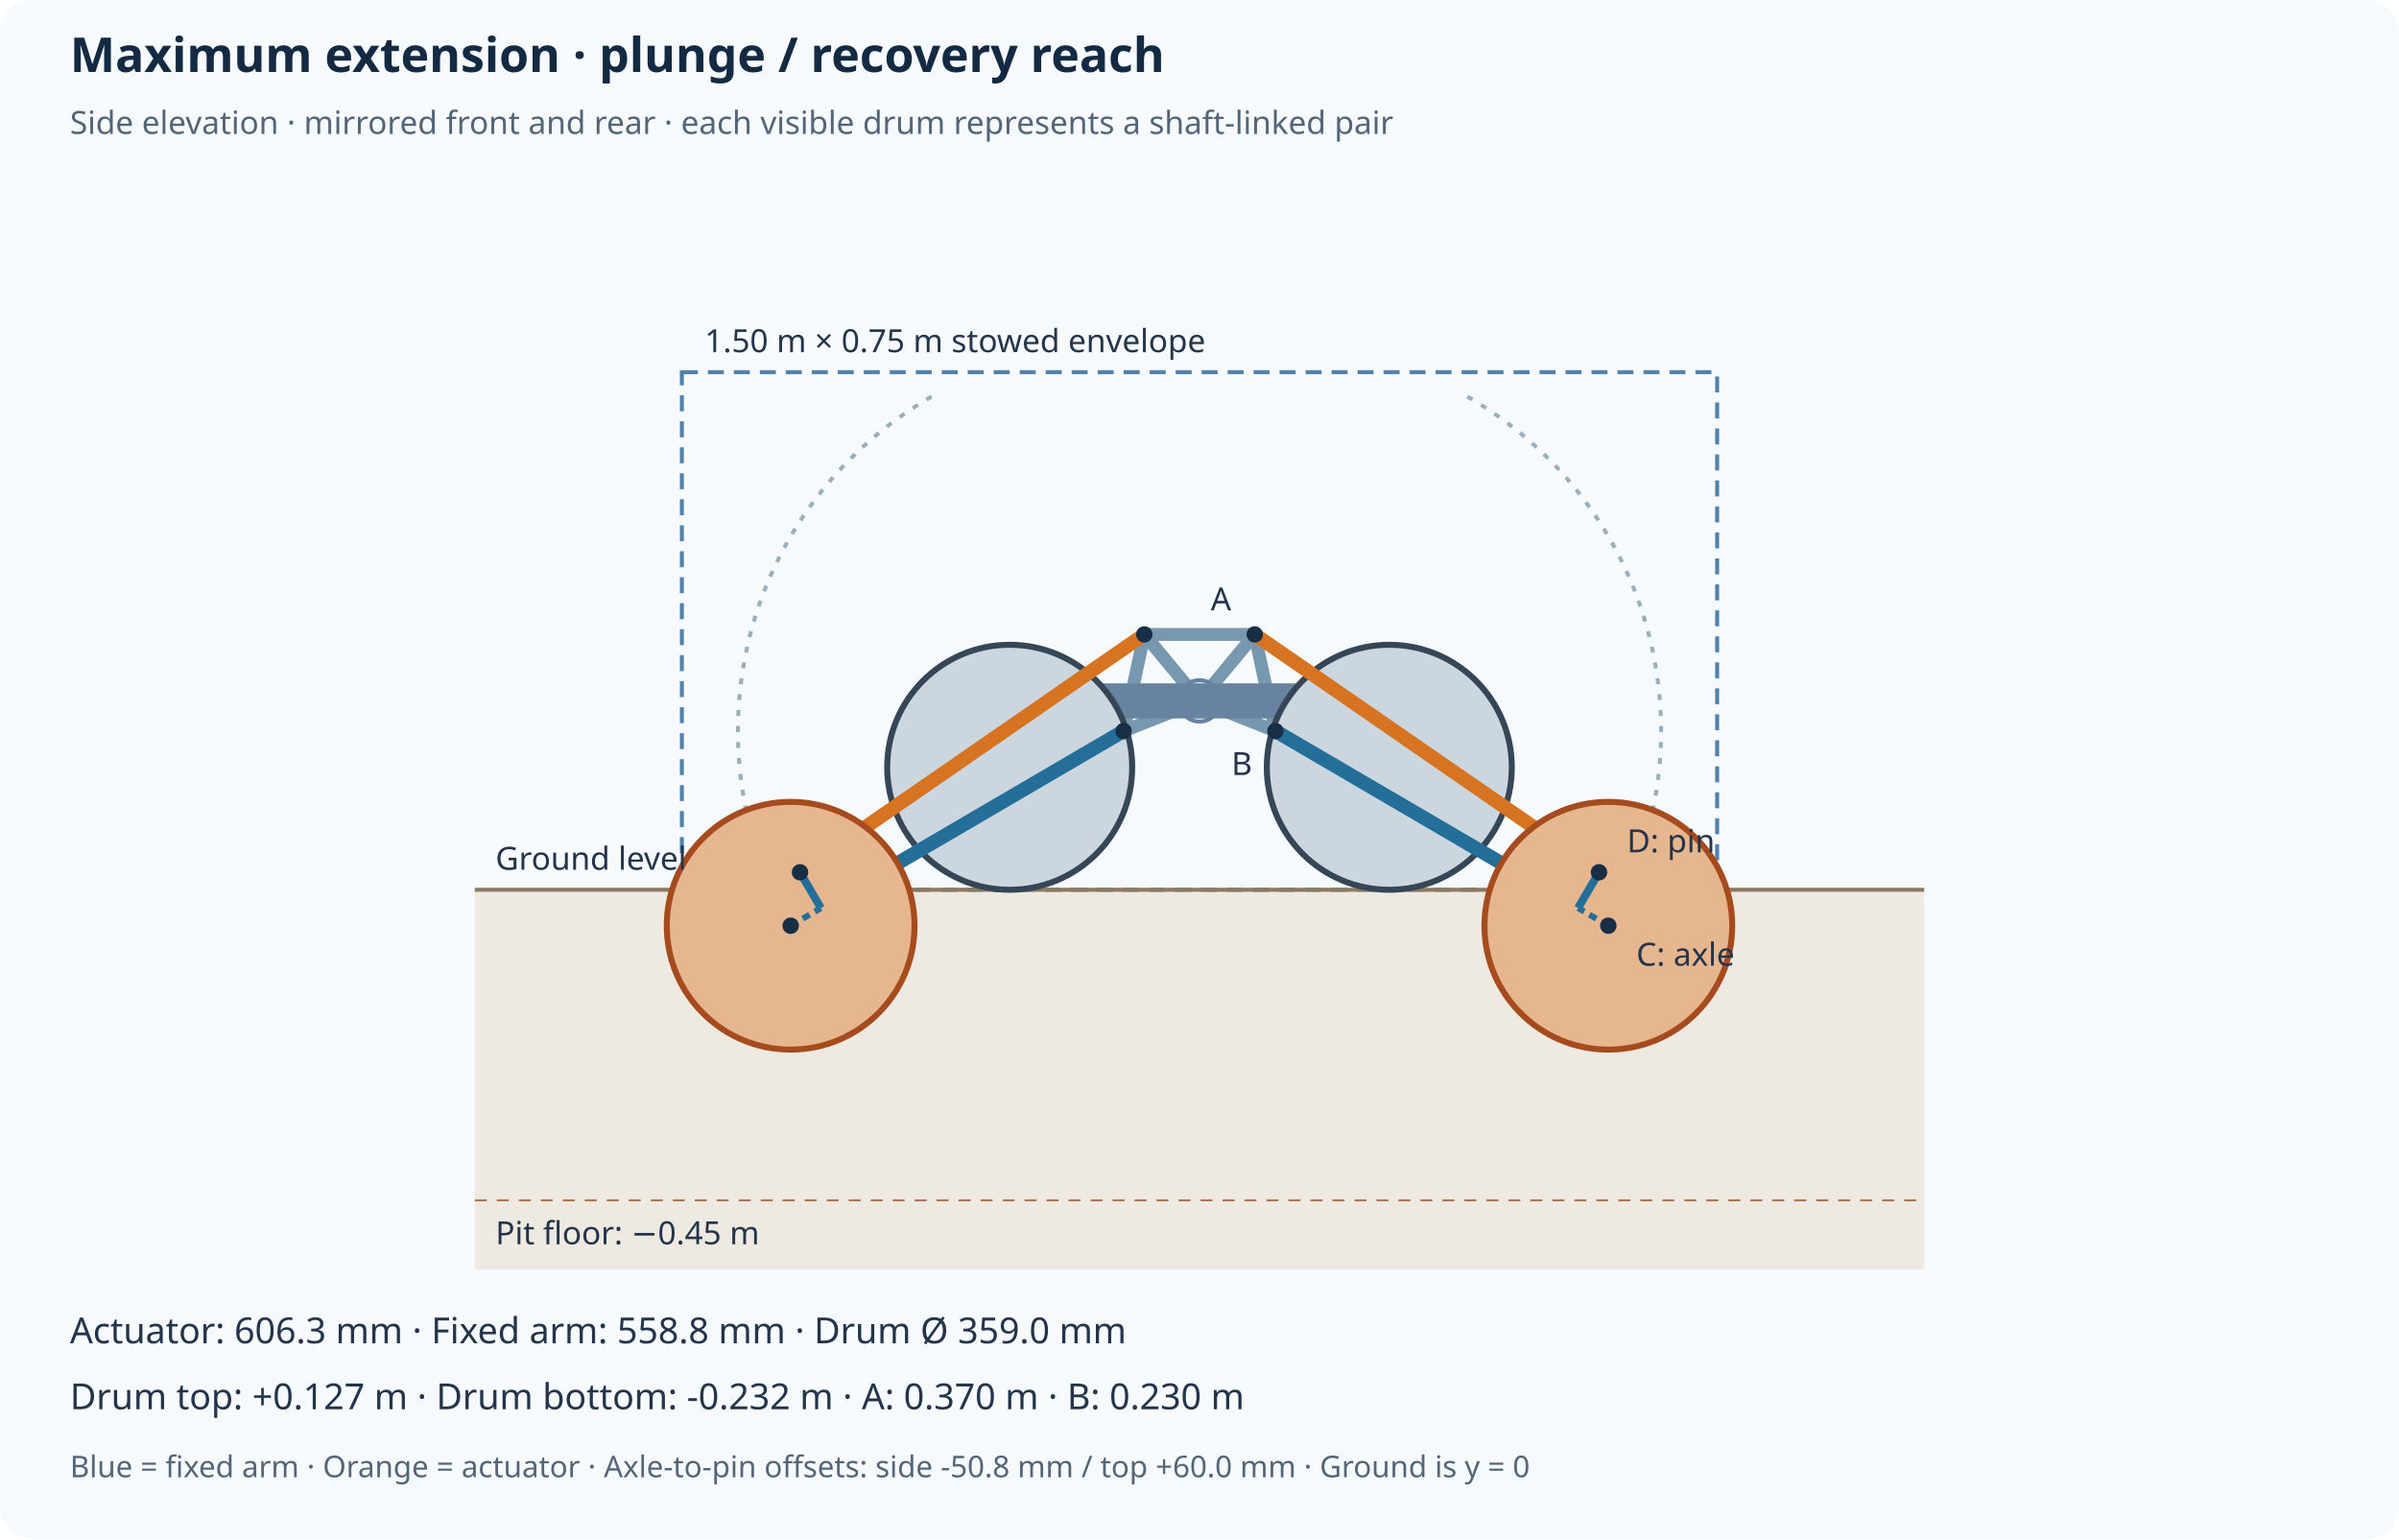
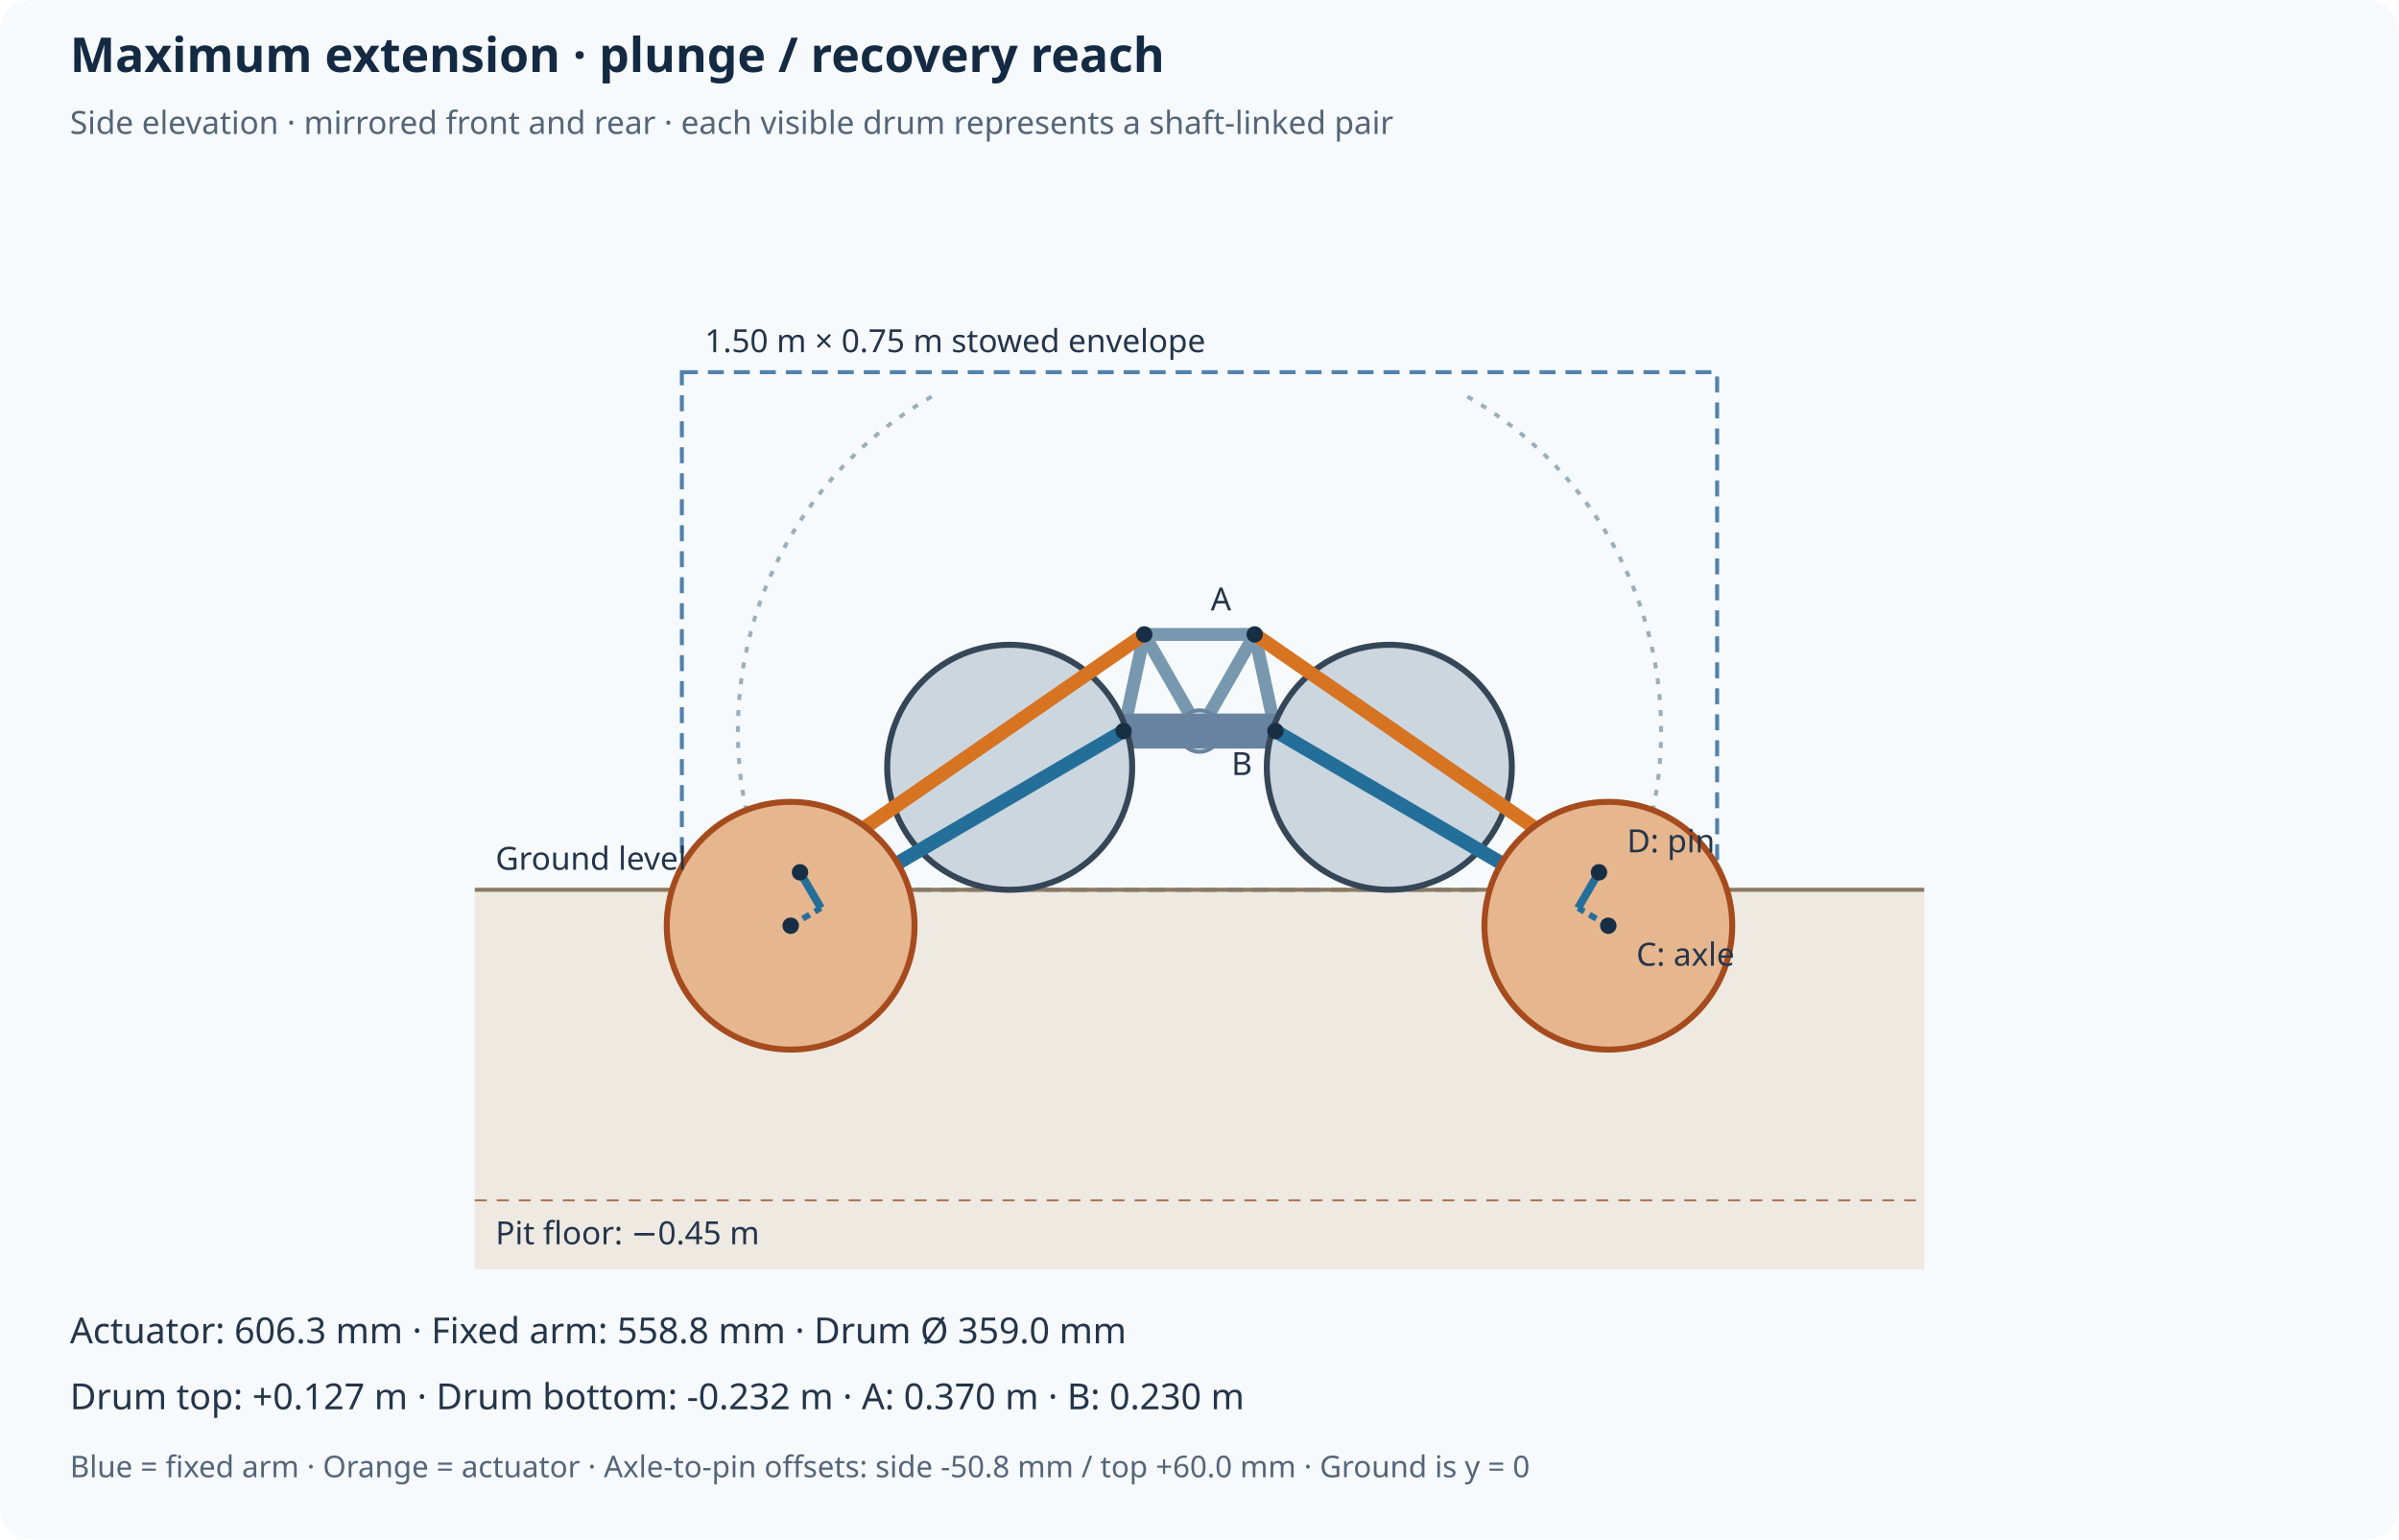
<svg xmlns="http://www.w3.org/2000/svg" viewBox="0 0 1200 770" role="img" aria-label="Maximum extension · plunge / recovery reach">
  <rect width="1200" height="770" rx="16" fill="#f7fafc" />
  <text x="35" y="36" font-family="sans-serif" font-size="24" font-weight="700" fill="#142a43">Maximum extension · plunge / recovery reach</text>
  <g font-family="sans-serif">
    <text x="35" y="67" font-size="16" fill="#546579">Side elevation · mirrored front and rear · each visible drum represents a shaft-linked pair</text>
    <rect x="237.501" y="445.120" width="724.998" height="189.880" fill="#eee9e1" stroke="none" stroke-width="2" stroke-dasharray="" />
    <rect x="341.072" y="186.192" width="517.855" height="258.928" fill="none" stroke="#5282ac" stroke-width="2" stroke-dasharray="8 5" />
    <line x1="237.501" y1="445.120" x2="962.499" y2="445.120" stroke="#8c7960" stroke-width="2" stroke-dasharray="" />
    <line x1="237.501" y1="600.476" x2="962.499" y2="600.476" stroke="#ac7756" stroke-width="1" stroke-dasharray="6 5" />
-     <line x1="600.000" y1="350.628" x2="627.619" y2="317.382" stroke="#7898b0" stroke-width="6.473" stroke-dasharray="" />
-     <line x1="600.000" y1="350.628" x2="637.976" y2="365.715" stroke="#7898b0" stroke-width="6.473" stroke-dasharray="" />
-     <line x1="600.000" y1="350.628" x2="572.381" y2="317.382" stroke="#7898b0" stroke-width="6.473" stroke-dasharray="" />
-     <line x1="600.000" y1="350.628" x2="562.024" y2="365.715" stroke="#7898b0" stroke-width="6.473" stroke-dasharray="" />
+     <line x1="600.000" y1="365.715" x2="627.619" y2="317.382" stroke="#7898b0" stroke-width="6.473" stroke-dasharray="" />
+     <line x1="600.000" y1="365.715" x2="637.976" y2="365.715" stroke="#7898b0" stroke-width="6.473" stroke-dasharray="" />
+     <line x1="600.000" y1="365.715" x2="572.381" y2="317.382" stroke="#7898b0" stroke-width="6.473" stroke-dasharray="" />
+     <line x1="600.000" y1="365.715" x2="562.024" y2="365.715" stroke="#7898b0" stroke-width="6.473" stroke-dasharray="" />
    <line x1="627.619" y1="317.382" x2="637.976" y2="365.715" stroke="#7898b0" stroke-width="6.473" stroke-dasharray="" />
    <line x1="572.381" y1="317.382" x2="562.024" y2="365.715" stroke="#7898b0" stroke-width="6.473" stroke-dasharray="" />
    <line x1="627.619" y1="317.382" x2="572.381" y2="317.382" stroke="#7898b0" stroke-width="6.473" stroke-dasharray="" />
-     <circle cx="600.000" cy="350.628" r="10.357" stroke="#67839f" fill="#dce7f0" stroke-width="2" />
-     <line x1="516.021" y1="350.628" x2="683.979" y2="350.628" stroke="#67839f" stroke-width="17.538" stroke-dasharray="" />
-     <line x1="516.021" y1="350.628" x2="505.060" y2="363.671" stroke="#526a7b" stroke-width="2" stroke-dasharray="4 3" />
-     <line x1="683.979" y1="350.628" x2="694.940" y2="363.671" stroke="#526a7b" stroke-width="2" stroke-dasharray="4 3" />
+     <circle cx="600.000" cy="365.715" r="10.357" stroke="#67839f" fill="#dce7f0" stroke-width="2" />
+     <line x1="516.021" y1="365.715" x2="683.979" y2="365.715" stroke="#67839f" stroke-width="17.538" stroke-dasharray="" />
+     <line x1="516.021" y1="365.715" x2="505.060" y2="363.671" stroke="#526a7b" stroke-width="2" stroke-dasharray="4 3" />
+     <line x1="683.979" y1="365.715" x2="694.940" y2="363.671" stroke="#526a7b" stroke-width="2" stroke-dasharray="4 3" />
    <circle cx="505.060" cy="383.840" r="61.280" stroke="#354657" fill="#cbd6df" stroke-width="3" />
    <circle cx="505.060" cy="363.671" r="2.071" stroke="#168578" fill="#168578" stroke-width="1" />
    <polyline points="465.99,198.40 462.71,200.33 459.46,202.32 456.26,204.37 453.09,206.49 449.97,208.67 446.89,210.92 443.86,213.22 440.88,215.58 437.94,218.00 435.05,220.48 432.20,223.01 429.41,225.60 426.67,228.25 423.99,230.94 421.35,233.69 418.78,236.50 416.25,239.35 413.79,242.25 411.38,245.20 409.03,248.20 406.74,251.24 404.51,254.33 402.35,257.46 400.24,260.63 398.20,263.84 396.22,267.09 394.30,270.39 392.46,273.71 390.67,277.08 388.96,280.48 387.31,283.91 385.73,287.37 384.22,290.87 382.77,294.39 381.40,297.94 380.10,301.52 378.87,305.12 377.71,308.75 376.62,312.40 375.60,316.07 374.66,319.76 373.79,323.46 372.99,327.19 372.27,330.92 371.62,334.68 371.04,338.44 370.54,342.21 370.12,346.00 369.76,349.79 369.49,353.59 369.29,357.39 369.16,361.19 369.11,365.00 369.13,368.81 369.23,372.61 369.40,376.42 369.65,380.22 369.98,384.01 370.37,387.80 370.85,391.58 371.39,395.34 372.02,399.10 372.71,402.84 373.48,406.57 374.32,410.29 375.24,413.98 376.23,417.66 377.29,421.31 378.42,424.95 379.63,428.56 380.90,432.15 382.25,435.71 383.67,439.24 385.15,442.75 386.71,446.23 388.33,449.67 390.02,453.08 391.78,456.46 393.60,459.80 395.49,463.11" fill="none" stroke="#9aafba" stroke-width="2" stroke-dasharray="3 5" />
    <line x1="562.024" y1="365.715" x2="395.493" y2="463.106" stroke="#246f99" stroke-width="7" stroke-dasharray="" />
    <line x1="410.632" y1="454.252" x2="400.175" y2="436.372" stroke="#246f99" stroke-width="4" stroke-dasharray="" />
    <line x1="572.381" y1="317.382" x2="400.175" y2="436.372" stroke="#d77422" stroke-width="7" stroke-dasharray="" />
    <circle cx="395.493" cy="463.106" r="61.970" stroke="#a54b1e" fill="#e6b68e" stroke-width="3" />
    <line x1="395.493" y1="463.106" x2="410.632" y2="454.252" stroke="#246f99" stroke-width="3" stroke-dasharray="4 3" />
    <line x1="410.632" y1="454.252" x2="400.175" y2="436.372" stroke="#246f99" stroke-width="4" stroke-dasharray="" />
    <circle cx="395.493" cy="463.106" r="3.107" stroke="#172e45" fill="#172e45" stroke-width="2" />
    <circle cx="400.175" cy="436.372" r="3.107" stroke="#172e45" fill="#172e45" stroke-width="2" />
    <circle cx="572.381" cy="317.382" r="3.107" stroke="#172e45" fill="#172e45" stroke-width="2" />
    <circle cx="562.024" cy="365.715" r="3.107" stroke="#172e45" fill="#172e45" stroke-width="2" />
    <circle cx="694.940" cy="383.840" r="61.280" stroke="#354657" fill="#cbd6df" stroke-width="3" />
    <circle cx="694.940" cy="363.671" r="2.071" stroke="#168578" fill="#168578" stroke-width="1" />
    <polyline points="734.01,198.40 737.29,200.33 740.54,202.32 743.74,204.37 746.91,206.49 750.03,208.67 753.11,210.92 756.14,213.22 759.12,215.58 762.06,218.00 764.95,220.48 767.80,223.01 770.59,225.60 773.33,228.25 776.01,230.94 778.65,233.69 781.22,236.50 783.75,239.35 786.21,242.25 788.62,245.20 790.97,248.20 793.26,251.24 795.49,254.33 797.65,257.46 799.76,260.63 801.80,263.84 803.78,267.09 805.70,270.39 807.54,273.71 809.33,277.08 811.04,280.48 812.69,283.91 814.27,287.37 815.78,290.87 817.23,294.39 818.60,297.94 819.90,301.52 821.13,305.12 822.29,308.75 823.38,312.40 824.40,316.07 825.34,319.76 826.21,323.46 827.01,327.19 827.73,330.92 828.38,334.68 828.96,338.44 829.46,342.21 829.88,346.00 830.24,349.79 830.51,353.59 830.71,357.39 830.84,361.19 830.89,365.00 830.87,368.81 830.77,372.61 830.60,376.42 830.35,380.22 830.02,384.01 829.63,387.80 829.15,391.58 828.61,395.34 827.98,399.10 827.29,402.84 826.52,406.57 825.68,410.29 824.76,413.98 823.77,417.66 822.71,421.31 821.58,424.95 820.37,428.56 819.10,432.15 817.75,435.71 816.33,439.24 814.85,442.75 813.29,446.23 811.67,449.67 809.98,453.08 808.22,456.46 806.40,459.80 804.51,463.11" fill="none" stroke="#9aafba" stroke-width="2" stroke-dasharray="3 5" />
    <line x1="637.976" y1="365.715" x2="804.507" y2="463.106" stroke="#246f99" stroke-width="7" stroke-dasharray="" />
    <line x1="789.368" y1="454.252" x2="799.825" y2="436.372" stroke="#246f99" stroke-width="4" stroke-dasharray="" />
    <line x1="627.619" y1="317.382" x2="799.825" y2="436.372" stroke="#d77422" stroke-width="7" stroke-dasharray="" />
    <circle cx="804.507" cy="463.106" r="61.970" stroke="#a54b1e" fill="#e6b68e" stroke-width="3" />
    <line x1="804.507" y1="463.106" x2="789.368" y2="454.252" stroke="#246f99" stroke-width="3" stroke-dasharray="4 3" />
    <line x1="789.368" y1="454.252" x2="799.825" y2="436.372" stroke="#246f99" stroke-width="4" stroke-dasharray="" />
    <circle cx="804.507" cy="463.106" r="3.107" stroke="#172e45" fill="#172e45" stroke-width="2" />
    <circle cx="799.825" cy="436.372" r="3.107" stroke="#172e45" fill="#172e45" stroke-width="2" />
    <circle cx="627.619" cy="317.382" r="3.107" stroke="#172e45" fill="#172e45" stroke-width="2" />
    <circle cx="637.976" cy="365.715" r="3.107" stroke="#172e45" fill="#172e45" stroke-width="2" />
    <text x="605.62" y="305.38" font-size="16" fill="#24354b">A</text>
    <text x="615.98" y="387.72" font-size="16" fill="#24354b">B</text>
    <text x="818.51" y="483.11" font-size="16" fill="#24354b">C: axle</text>
    <text x="352.52" y="176.19" font-size="16" fill="#24354b">1.50 m × 0.75 m stowed envelope</text>
    <text x="247.86" y="435.12" font-size="16" fill="#24354b">Ground level</text>
    <text x="247.86" y="622.48" font-size="16" fill="#24354b">Pit floor: −0.45 m</text>
    <text x="813.82" y="426.37" font-size="16" fill="#24354b">D: pin</text>
    <text x="35" y="672" font-size="18" fill="#24354b">Actuator: 606.3 mm · Fixed arm: 558.8 mm · Drum Ø 359.0 mm</text>
    <text x="35" y="705" font-size="18" fill="#24354b">Drum top: +0.127 m · Drum bottom: -0.232 m · A: 0.370 m · B: 0.230 m</text>
    <text x="35" y="739" font-size="15" fill="#546579">Blue = fixed arm · Orange = actuator · Axle-to-pin offsets: side -50.8 mm / top +60.0 mm · Ground is y = 0</text>
  </g>
</svg>
